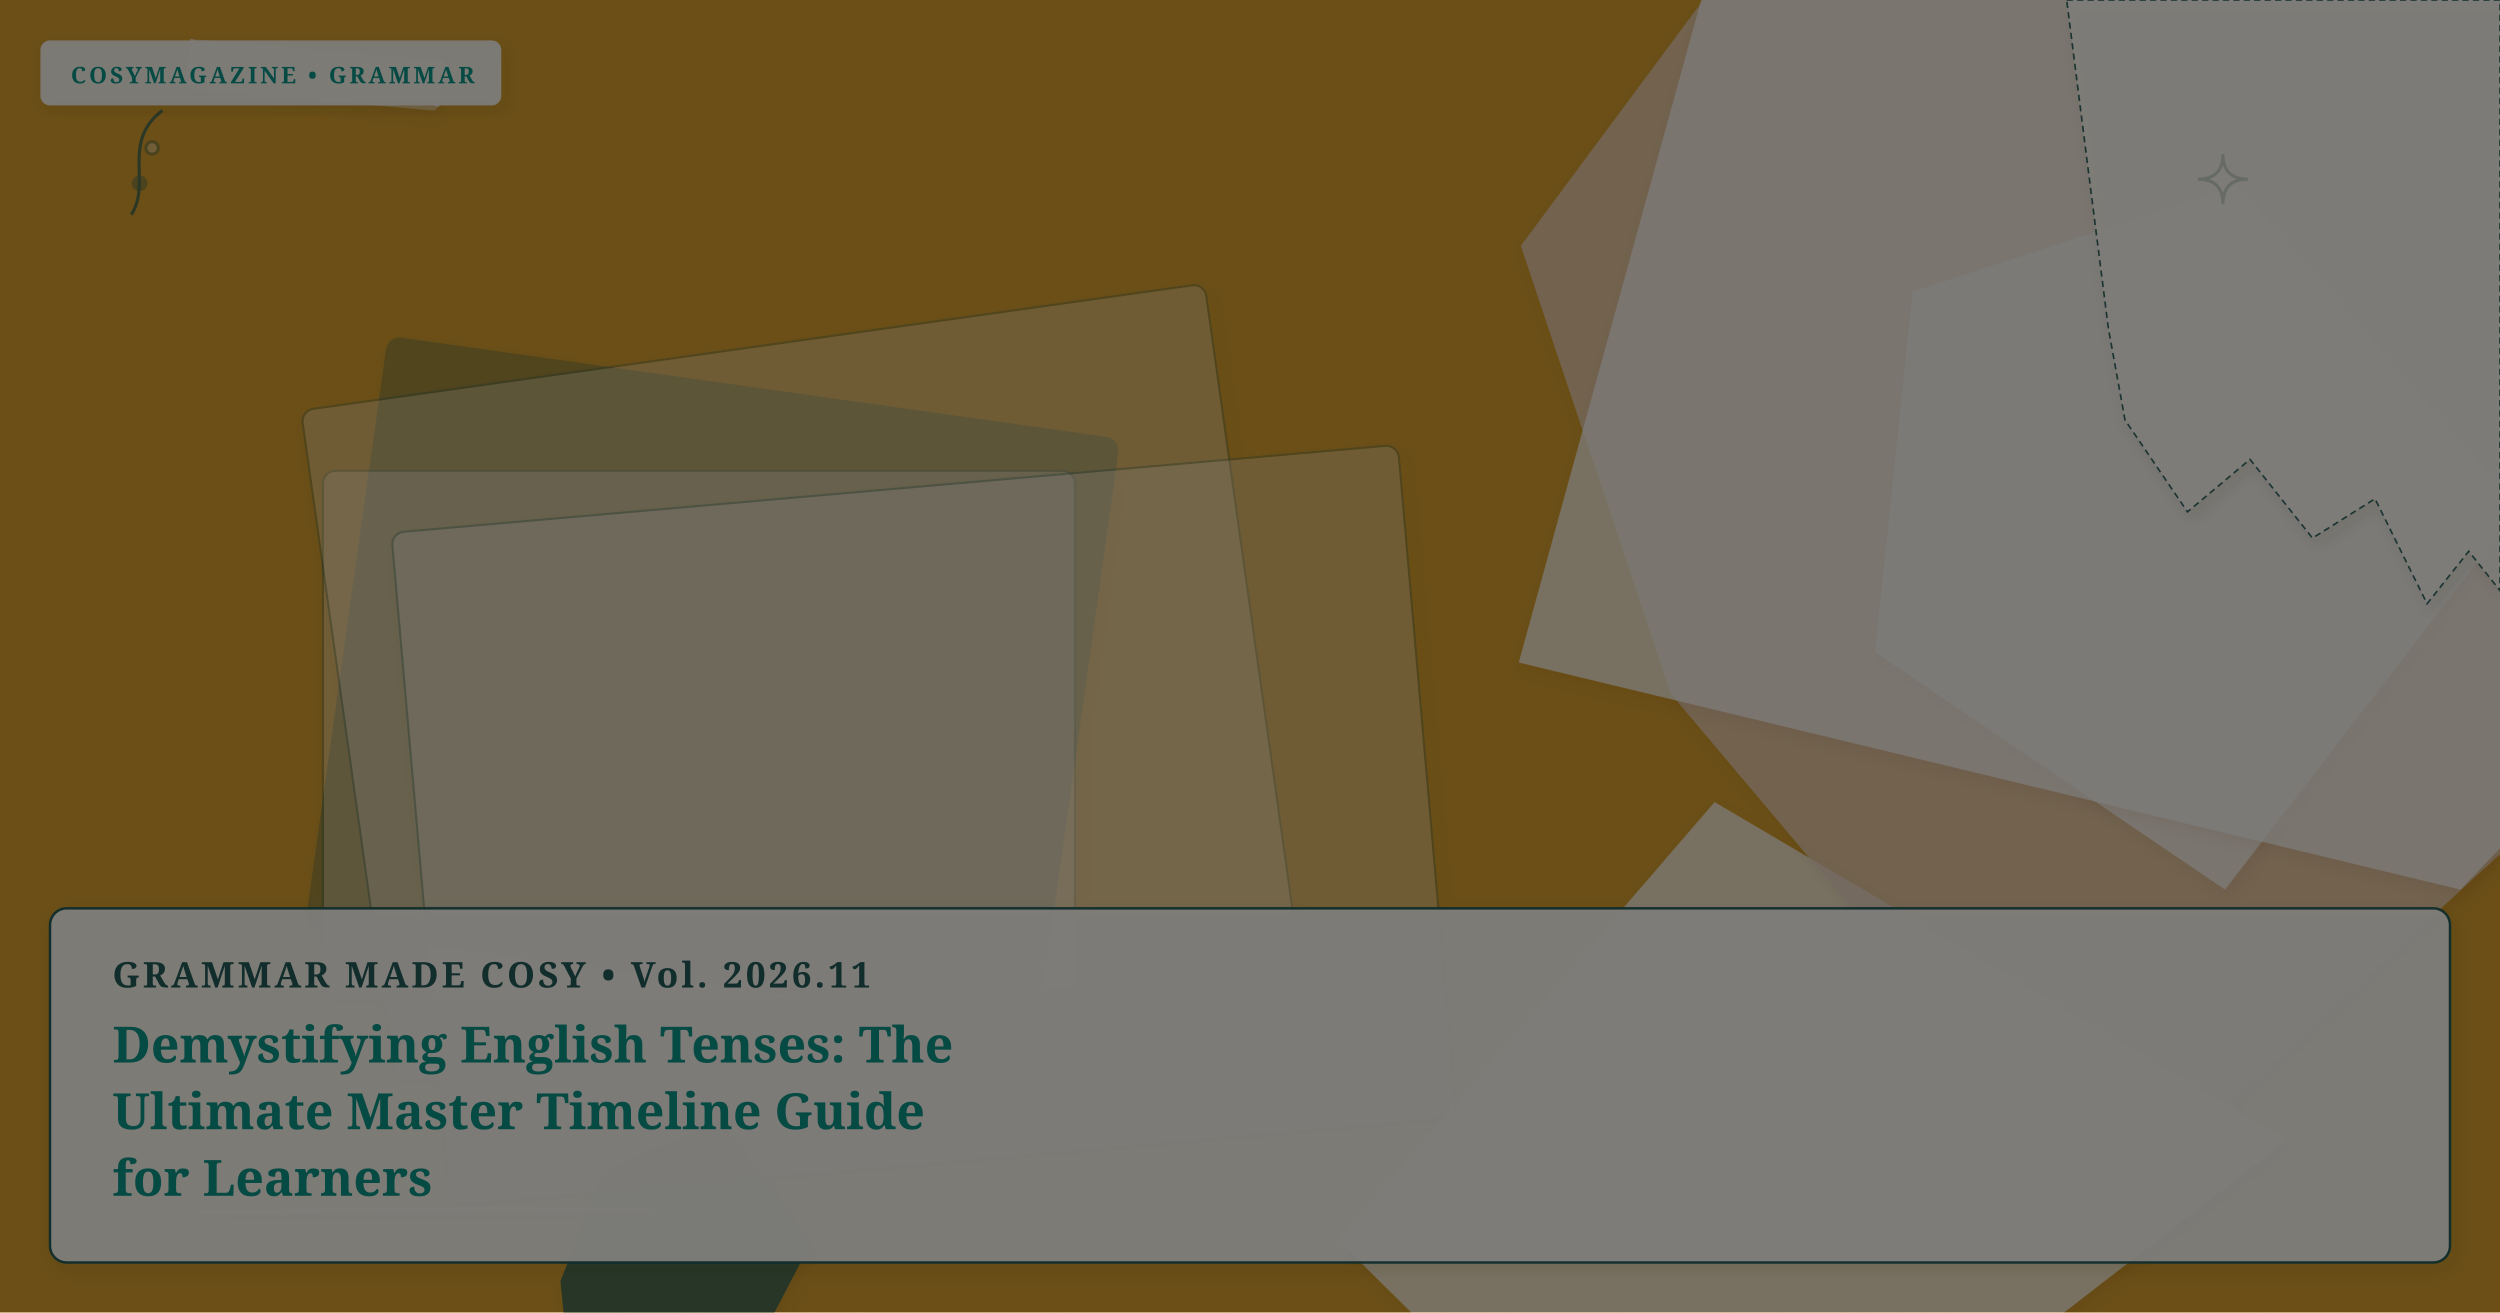
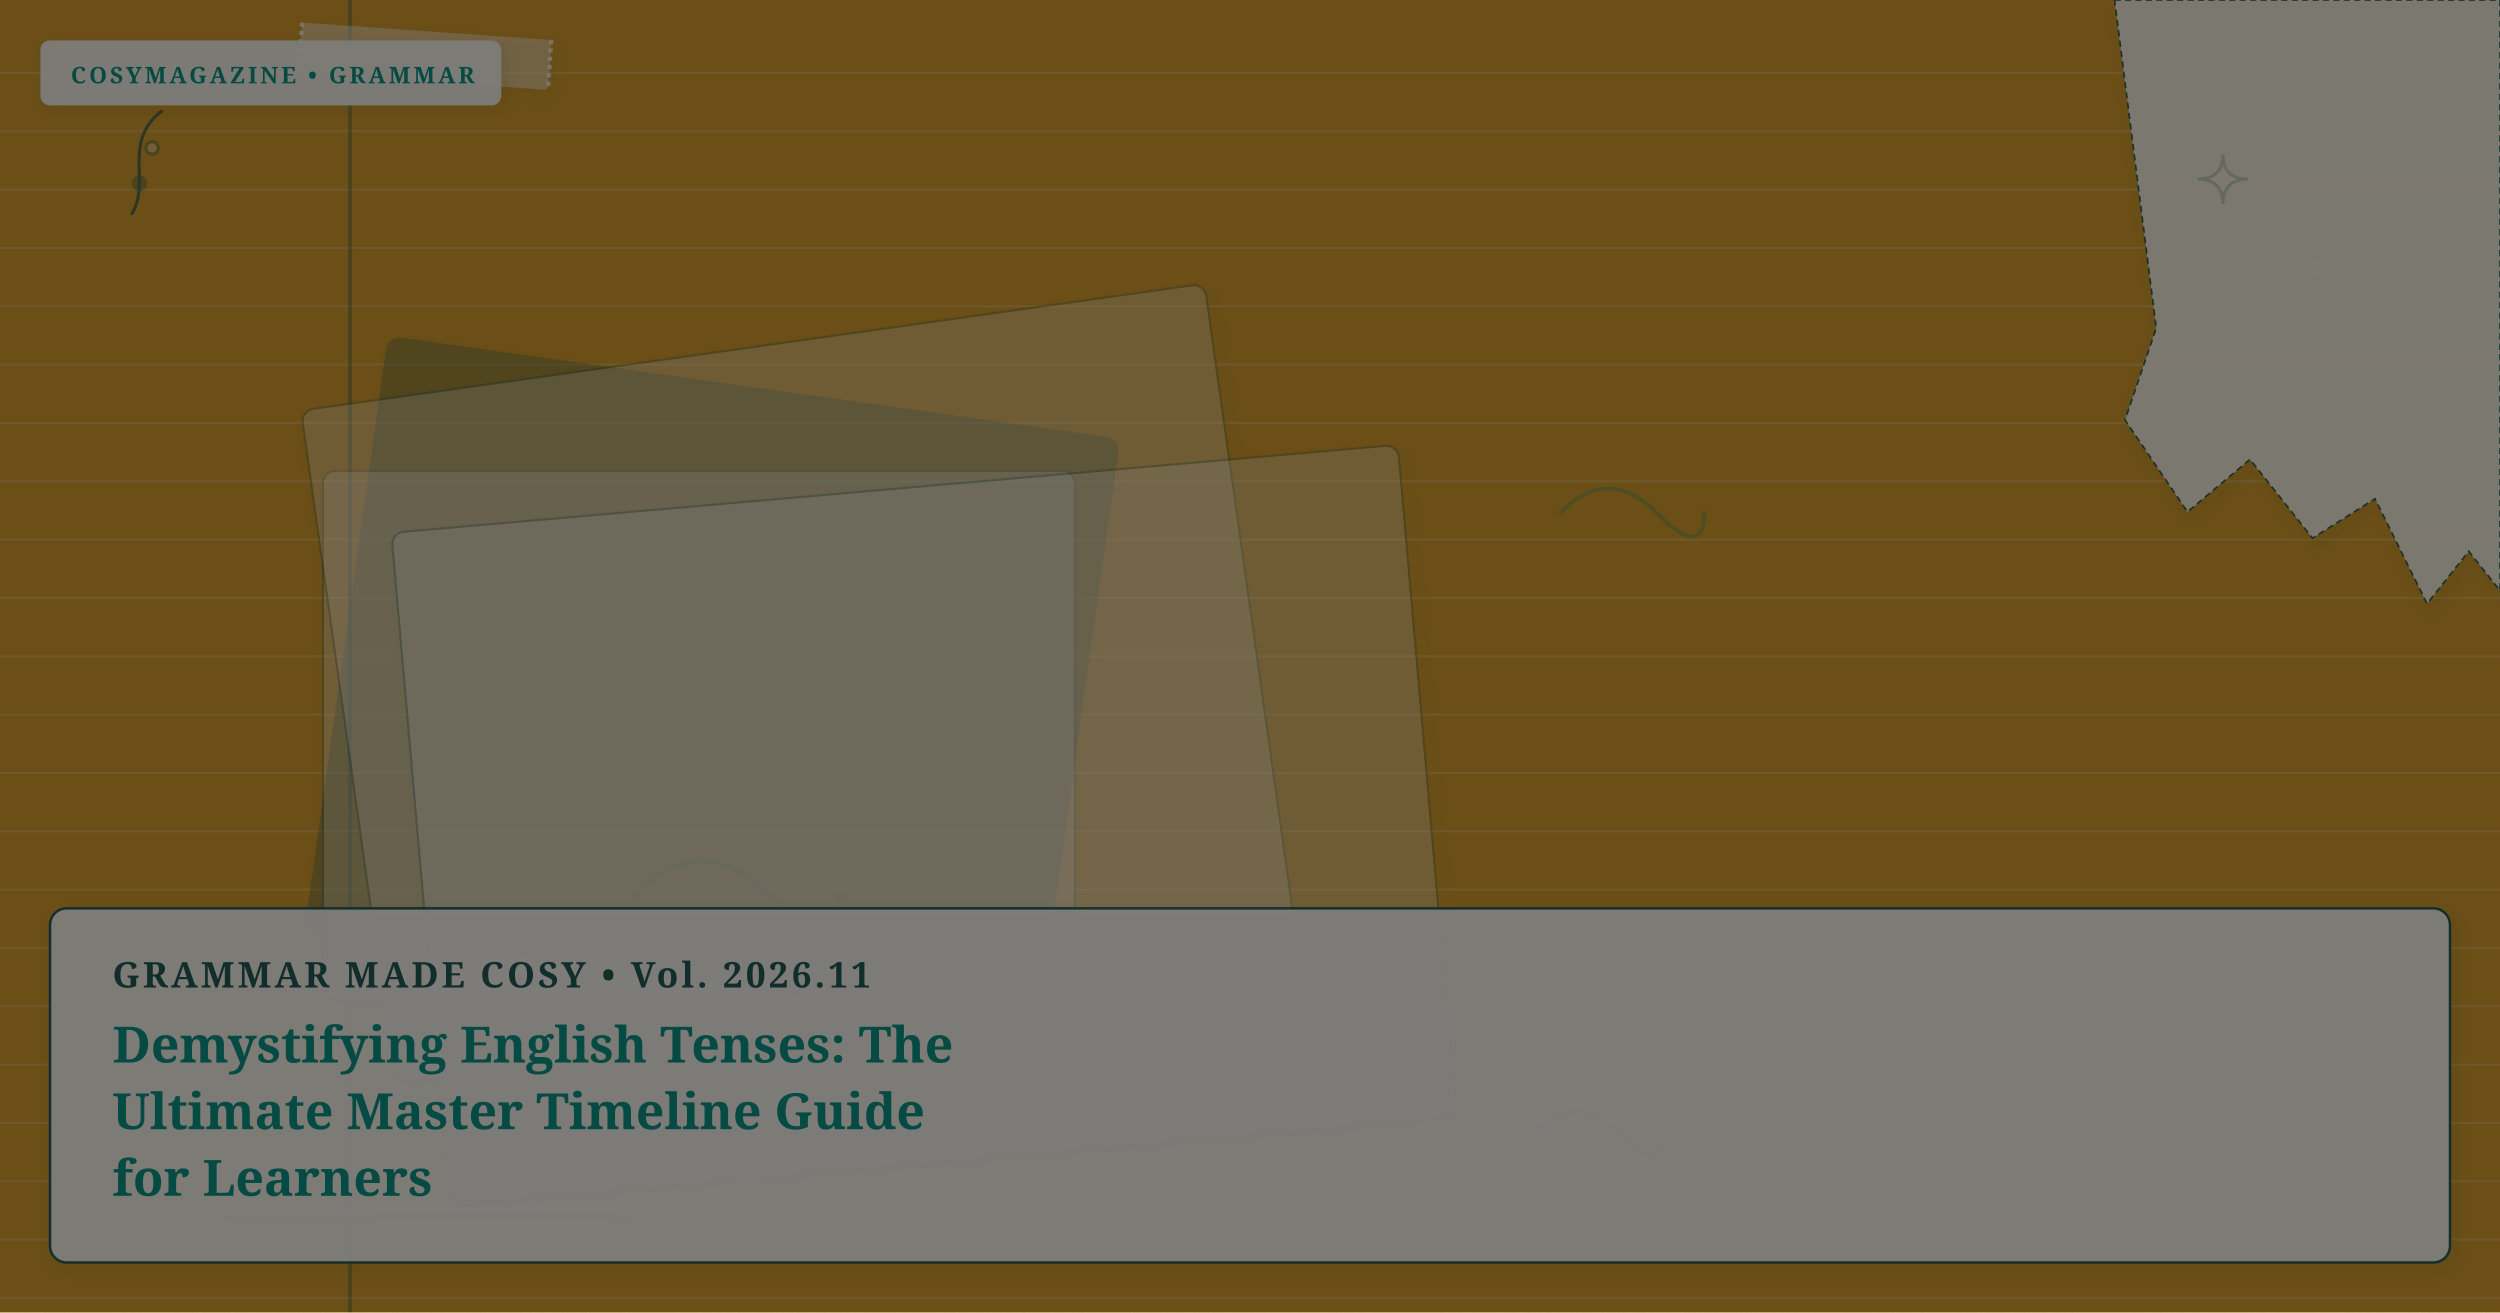
- <svg xmlns="http://www.w3.org/2000/svg" viewBox="0 0 1200 630" width="100%" height="100%" preserveAspectRatio="xMidYMid slice" class="cosy-cover-art" data-motif="editorial-stars" data-seed="demystifying-english-tenses" data-lang="en">
+ <svg xmlns="http://www.w3.org/2000/svg" viewBox="0 0 1200 630" width="100%" height="100%" preserveAspectRatio="xMidYMid slice" class="cosy-cover-art" data-motif="notebook-handwritten" data-seed="demystifying-english-tenses" data-lang="en">
  <defs>
    <filter id="soft-shadow" x="-20%" y="-20%" width="140%" height="140%">
      <feDropShadow dx="2" dy="3" stdDeviation="3" flood-color="#3C281E" flood-opacity="0.10" />
    </filter>
    <filter id="paper-grain" x="0%" y="0%" width="100%" height="100%">
      <feTurbulence type="fractalNoise" baseFrequency="0.65" numOctaves="3" result="noise" />
      <feColorMatrix type="saturate" values="0" />
      <feComponentTransfer>
        <feFuncA type="linear" slope="0.05" />
      </feComponentTransfer>
      <feBlend mode="multiply" in="SourceGraphic" result="blend" />
    </filter>
  </defs>
  <style>
        @media (prefers-reduced-motion: reduce) {
          .cosy-cover-art * { animation: none !important; transition: none !important; }
        }
      </style>
  <rect width="1200" height="630" fill="#d69e2e" />
-   <polygon points="1098,547 815,766 642,595 823,385" fill="#faf7f2" opacity="0.75" style="filter: drop-shadow(2px 3px 3px rgba(60,40,30,0.08));" />
-   <polygon points="1433,234 1211,400 1012,582 802,333 730,118 937,-161 1269,-114" fill="#E8D2C2" opacity="0.75" style="filter: drop-shadow(2px 3px 3px rgba(60,40,30,0.08));" />
-   <polygon points="1209,244 1068,427 900,313 918,140 1074,89" fill="#faf7f2" opacity="0.75" style="filter: drop-shadow(2px 3px 3px rgba(60,40,30,0.08));" />
-   <polygon points="389,597 354,664 274,665 269,615 290,562 346,537" fill="#225B58" opacity="0.75" style="filter: drop-shadow(2px 3px 3px rgba(60,40,30,0.08));" />
-   <polygon points="1458,138 1181,427 729,318 832,-56 1220,-138" fill="#faf7f2" opacity="0.75" style="filter: drop-shadow(2px 3px 3px rgba(60,40,30,0.08));" />
+   <line x1="0" y1="35" x2="1200" y2="35" stroke="#faf7f2" stroke-width="1" opacity="0.22" />
+   <line x1="0" y1="63" x2="1200" y2="63" stroke="#faf7f2" stroke-width="1" opacity="0.22" />
+   <line x1="0" y1="91" x2="1200" y2="91" stroke="#faf7f2" stroke-width="1" opacity="0.22" />
+   <line x1="0" y1="119" x2="1200" y2="119" stroke="#faf7f2" stroke-width="1" opacity="0.22" />
+   <line x1="0" y1="147" x2="1200" y2="147" stroke="#faf7f2" stroke-width="1" opacity="0.22" />
+   <line x1="0" y1="175" x2="1200" y2="175" stroke="#faf7f2" stroke-width="1" opacity="0.22" />
+   <line x1="0" y1="203" x2="1200" y2="203" stroke="#faf7f2" stroke-width="1" opacity="0.22" />
+   <line x1="0" y1="231" x2="1200" y2="231" stroke="#faf7f2" stroke-width="1" opacity="0.22" />
+   <line x1="0" y1="259" x2="1200" y2="259" stroke="#faf7f2" stroke-width="1" opacity="0.22" />
+   <line x1="0" y1="287" x2="1200" y2="287" stroke="#faf7f2" stroke-width="1" opacity="0.22" />
+   <line x1="0" y1="315" x2="1200" y2="315" stroke="#faf7f2" stroke-width="1" opacity="0.22" />
+   <line x1="0" y1="343" x2="1200" y2="343" stroke="#faf7f2" stroke-width="1" opacity="0.22" />
+   <line x1="0" y1="371" x2="1200" y2="371" stroke="#faf7f2" stroke-width="1" opacity="0.22" />
+   <line x1="0" y1="399" x2="1200" y2="399" stroke="#faf7f2" stroke-width="1" opacity="0.22" />
+   <line x1="0" y1="427" x2="1200" y2="427" stroke="#faf7f2" stroke-width="1" opacity="0.22" />
+   <line x1="0" y1="455" x2="1200" y2="455" stroke="#faf7f2" stroke-width="1" opacity="0.22" />
+   <line x1="0" y1="483" x2="1200" y2="483" stroke="#faf7f2" stroke-width="1" opacity="0.22" />
+   <line x1="0" y1="511" x2="1200" y2="511" stroke="#faf7f2" stroke-width="1" opacity="0.22" />
+   <line x1="0" y1="539" x2="1200" y2="539" stroke="#faf7f2" stroke-width="1" opacity="0.22" />
+   <line x1="0" y1="567" x2="1200" y2="567" stroke="#faf7f2" stroke-width="1" opacity="0.22" />
+   <line x1="0" y1="595" x2="1200" y2="595" stroke="#faf7f2" stroke-width="1" opacity="0.22" />
+   <line x1="0" y1="623" x2="1200" y2="623" stroke="#faf7f2" stroke-width="1" opacity="0.22" />
+   <line x1="168" y1="0" x2="168" y2="630" stroke="#225B58" stroke-width="2" opacity="0.35" />
+   <path d="M 304 430 Q 337 397 370 430 T 403 430" fill="none" stroke="#0d9488" stroke-width="2" stroke-linecap="round" opacity="0.25" />
+   <path d="M 749 246 Q 772 223 795 246 T 818 246" fill="none" stroke="#0d9488" stroke-width="2" stroke-linecap="round" opacity="0.25" />
+   <path d="M 736 544 Q 757 523 778 544 T 799 544" fill="none" stroke="#0d9488" stroke-width="2" stroke-linecap="round" opacity="0.25" />
  <g transform="rotate(8 342 328)">
    <rect x="165" y="185" width="354" height="286" rx="6" fill="#225B58" opacity="0.3" stroke="#225B58" stroke-width="1" filter="url(#soft-shadow)" />
  </g>
  <g transform="rotate(0 335.5 353)">
    <rect x="155" y="226" width="361" height="254" rx="6" fill="#FFFFFF" opacity="0.3" stroke="#225B58" stroke-width="1" filter="url(#soft-shadow)" />
  </g>
  <g transform="rotate(-8 384 328)">
    <rect x="165" y="165" width="438" height="326" rx="6" fill="#faf7f2" opacity="0.3" stroke="#225B58" stroke-width="1" filter="url(#soft-shadow)" />
  </g>
  <g transform="rotate(-5 443.5 396)">
    <rect x="201" y="234" width="485" height="324" rx="6" fill="#faf7f2" opacity="0.3" stroke="#225B58" stroke-width="1" filter="url(#soft-shadow)" />
  </g>
  <g class="cover-torn-paper" filter="url(#soft-shadow)">
-     <polygon points="992,0 1200,0 1200,283.5 1185,264.6 1165,289.8 1140,239.4 1110,258.3 1080,220.5 1050,245.7 1020,201.6 1012,157.5 992,0" fill="#FCF9F2" opacity="0.9" stroke="#225B58" stroke-width="0.8" stroke-dasharray="3 2" />
+     <polygon points="1015,0 1200,0 1200,283.5 1185,264.6 1165,289.8 1140,239.4 1110,258.3 1080,220.5 1050,245.7 1020,201.6 1035,157.5 1015,0" fill="#FCF9F2" opacity="0.9" stroke="#225B58" stroke-width="0.8" stroke-dasharray="3 2" />
  </g>
-   <g transform="rotate(5 151 36)" filter="url(#soft-shadow)">
-     <rect x="91" y="24" width="120" height="24" rx="2" fill="#faf7f2" opacity="0.45" />
-     <line x1="91" y1="24" x2="91" y2="48" stroke="#FFFFFF" stroke-width="2" stroke-dasharray="2 2" opacity="0.7" />
-     <line x1="211" y1="24" x2="211" y2="48" stroke="#FFFFFF" stroke-width="2" stroke-dasharray="2 2" opacity="0.7" />
+   <g transform="rotate(4 204 27)" filter="url(#soft-shadow)">
+     <rect x="144" y="15" width="120" height="24" rx="2" fill="#faf7f2" opacity="0.45" />
+     <line x1="144" y1="15" x2="144" y2="39" stroke="#FFFFFF" stroke-width="2" stroke-dasharray="2 2" opacity="0.7" />
+     <line x1="264" y1="15" x2="264" y2="39" stroke="#FFFFFF" stroke-width="2" stroke-dasharray="2 2" opacity="0.7" />
  </g>
  <g class="cover-tiny-doodles" stroke="#225B58" stroke-width="1.5" fill="none" opacity="0.7">
    <path d="M 1067 74 Q 1067 86 1079 86 Q 1067 86 1067 98 Q 1067 86 1055 86 Q 1067 86 1067 74 Z" fill="#faf7f2" opacity="0.3" />
    <path d="M 1112 116 Q 1112 124 1120 124 Q 1112 124 1112 132 Q 1112 124 1104 124 Q 1112 124 1112 116 Z" stroke="#faf7f2" stroke-width="1" />
    <path d="M 63 103 C 73 88, 58 68, 78 53" />
    <circle cx="67" cy="88" r="3" fill="#225B58" opacity="0.5" />
    <circle cx="73" cy="71" r="3" fill="#faf7f2" opacity="0.5" />
  </g>
  <g class="cover-sketchy-underline">
    <path d="M 97 582 Q 205 580 312 581" stroke="#faf7f2" stroke-width="2.5" stroke-linecap="round" fill="none" opacity="0.75" />
    <path d="M 107 585 Q 205 583 302 584" stroke="#225B58" stroke-width="1.5" stroke-linecap="round" fill="none" opacity="0.5" />
  </g>
  <g class="cover-masthead-label" filter="url(#soft-shadow)">
    <rect x="20" y="20" width="220" height="30" rx="4" fill="#FCF9F2" opacity="0.95" stroke="#faf7f2" stroke-width="1.2" />
    <text x="34" y="40" fill="#0d9488" font-family="Fraunces, 'Lora', Georgia, serif" font-size="11" font-weight="bold" letter-spacing="1.4">COSYMAGAZINE • GRAMMAR</text>
  </g>
  <g class="cover-text-overlay" filter="url(#soft-shadow)">
    <rect class="cover-overlay-box" x="24" y="436" width="1152" height="170" rx="8" fill="#FCF9F2" opacity="0.96" stroke="#225B58" stroke-width="1.2" />
    <text x="54" y="474" fill="#225B58" font-family="Fraunces, 'Lora', Georgia, serif" font-size="17" font-weight="bold" letter-spacing="1.5">GRAMMAR MADE COSY • Vol. 2026.11</text>
    <text x="54" y="510" fill="#0d9488" font-family="Fraunces, 'Lora', Georgia, serif" font-size="24" font-weight="bold">Demystifying English Tenses: The</text>
    <text x="54" y="542" fill="#0d9488" font-family="Fraunces, 'Lora', Georgia, serif" font-size="24" font-weight="bold">Ultimate Master Timeline Guide</text>
    <text x="54" y="574" fill="#0d9488" font-family="Fraunces, 'Lora', Georgia, serif" font-size="24" font-weight="bold">for Learners</text>
  </g>
  <rect width="1200" height="630" filter="url(#paper-grain)" opacity="0.5" pointer-events="none" />
</svg>
